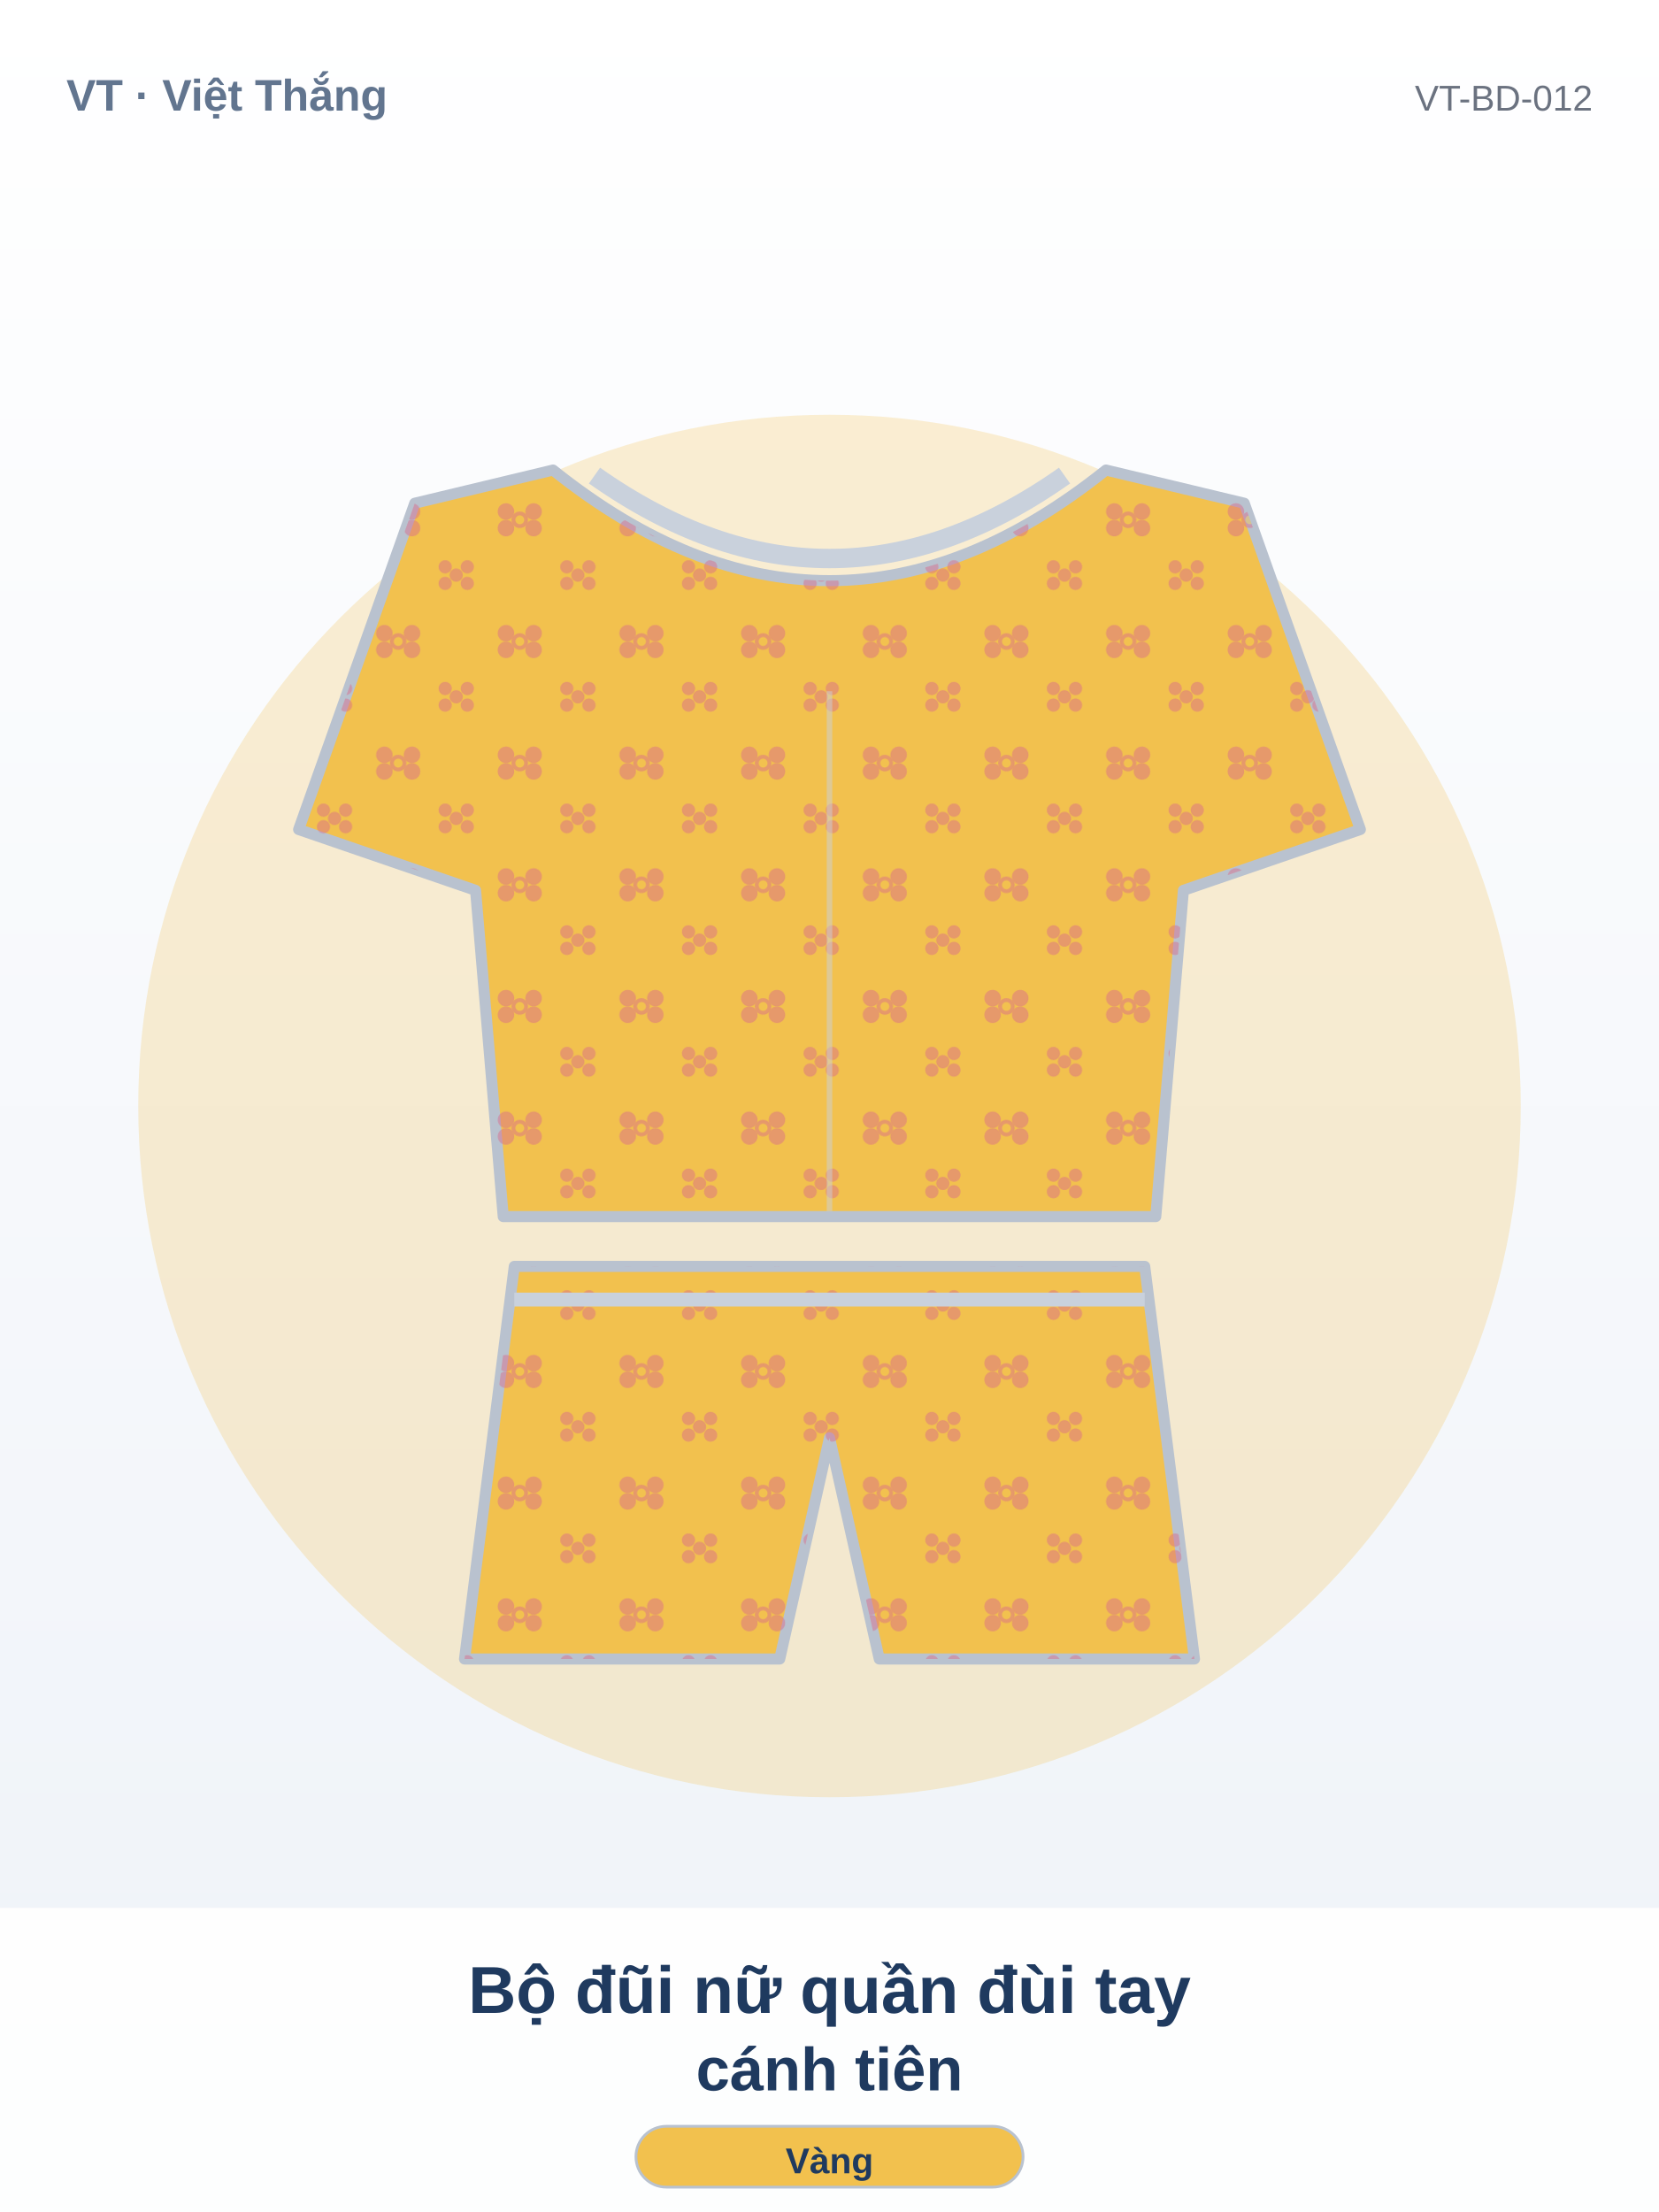
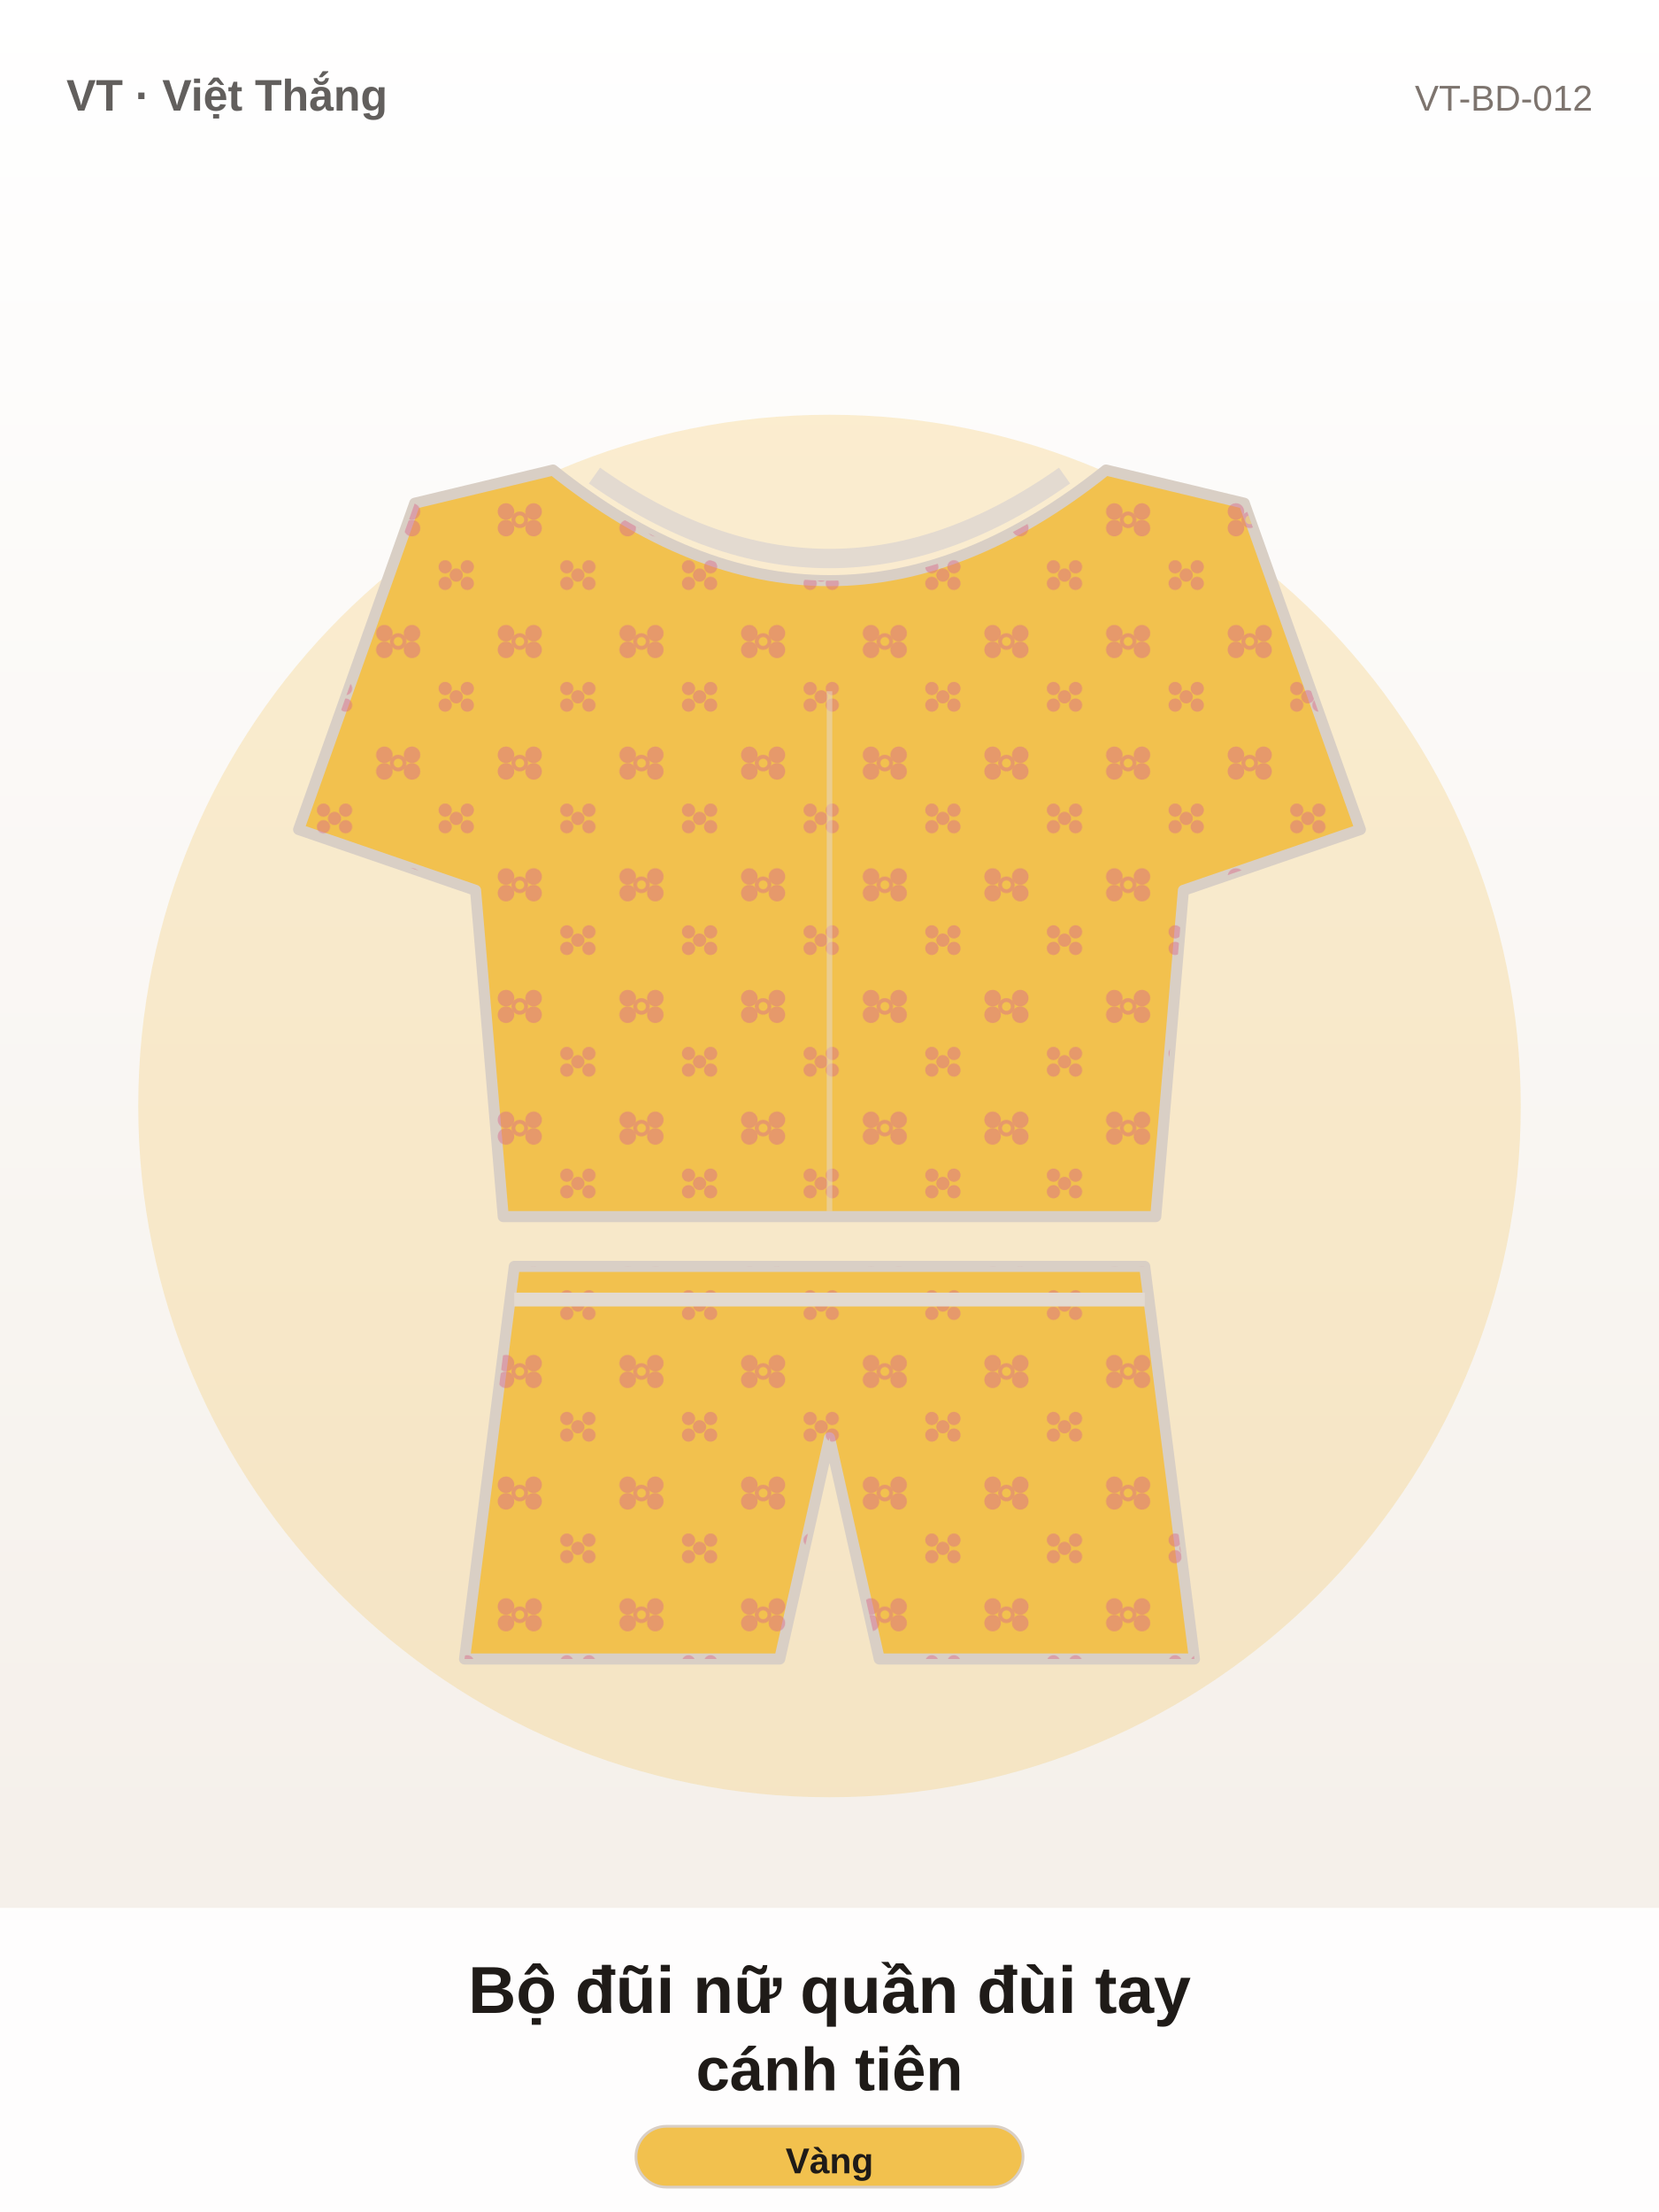
<svg xmlns="http://www.w3.org/2000/svg" width="600" height="800" viewBox="0 0 600 800">
  <defs>
    <linearGradient id="bg" x1="0" y1="0" x2="0" y2="1">
      <stop offset="0" stop-color="#FFFFFF" />
-       <stop offset="1" stop-color="#EEF2F8" />
+       <stop offset="1" stop-color="#F3EDE6" />
    </linearGradient>
    <pattern id="pat" width="44" height="44" patternUnits="userSpaceOnUse">
      <g fill="#D96C8A" opacity="0.55">
        <circle cx="12" cy="12" r="3" />
        <circle cx="17" cy="9" r="3" />
        <circle cx="17" cy="15" r="3" />
        <circle cx="7" cy="9" r="3" />
        <circle cx="7" cy="15" r="3" />
        <circle cx="12" cy="12" r="1.6" fill="#F2C14E" />
        <circle cx="33" cy="32" r="2.4" />
        <circle cx="37" cy="29" r="2.4" />
        <circle cx="37" cy="35" r="2.4" />
        <circle cx="29" cy="29" r="2.4" />
        <circle cx="29" cy="35" r="2.4" />
      </g>
    </pattern>
  </defs>
  <rect width="600" height="800" fill="url(#bg)" />
  <circle cx="300" cy="400" r="250" fill="#F2C14E" opacity="0.25" />
  <g transform="translate(300,460) scale(1) translate(-300,-460)">
-     <path d="M200,170 L150,182 L108,300 L172,322 L182,440 L418,440 L428,322 L492,300 L450,182 L400,170 Q300,250 200,170 Z" fill="#F2C14E" stroke="#B9C2CF" stroke-width="4" stroke-linejoin="round" />
+     <path d="M200,170 L150,182 L108,300 L172,322 L182,440 L418,440 L428,322 L492,300 L450,182 L400,170 Q300,250 200,170 Z" fill="#F2C14E" stroke="#D9CFC5" stroke-width="4" stroke-linejoin="round" />
    <path d="M200,170 L150,182 L108,300 L172,322 L182,440 L418,440 L428,322 L492,300 L450,182 L400,170 Q300,250 200,170 Z" fill="url(#pat)" opacity="0.85" />
-     <path d="M215,172 Q300,232 385,172" fill="none" stroke="#C9D1DC" stroke-width="7" />
-     <path d="M300,250 L300,438" stroke="#C9D1DC" stroke-width="2" opacity="0.5" />
+     <path d="M215,172 Q300,232 385,172" fill="none" stroke="#E3DAD0" stroke-width="7" />
+     <path d="M300,250 L300,438" stroke="#E3DAD0" stroke-width="2" opacity="0.5" />
    <g transform="translate(0,0)">
-       <path d="M186,458 L414,458 L432,600 L318,600 L300,520 L282,600 L168,600 Z" fill="#F2C14E" stroke="#B9C2CF" stroke-width="4" stroke-linejoin="round" />
+       <path d="M186,458 L414,458 L432,600 L318,600 L300,520 L282,600 L168,600 Z" fill="#F2C14E" stroke="#D9CFC5" stroke-width="4" stroke-linejoin="round" />
      <path d="M186,458 L414,458 L432,600 L318,600 L300,520 L282,600 L168,600 Z" fill="url(#pat)" opacity="0.85" />
-       <path d="M186,470 L414,470" stroke="#C9D1DC" stroke-width="5" />
+       <path d="M186,470 L414,470" stroke="#E3DAD0" stroke-width="5" />
    </g>
  </g>
  <rect x="0" y="690" width="600" height="110" fill="#FFFFFF" opacity="0.9" />
-   <text x="300" y="728" text-anchor="middle" font-family="Segoe UI, Arial, sans-serif" font-size="24" font-weight="700" fill="#1F3A5F">Bộ đũi nữ quần đùi tay</text>
-   <text x="300" y="756" text-anchor="middle" font-family="Segoe UI, Arial, sans-serif" font-size="22" font-weight="600" fill="#1F3A5F">cánh tiên</text>
+   <text x="300" y="728" text-anchor="middle" font-family="Segoe UI, Arial, sans-serif" font-size="24" font-weight="700" fill="#1F1B18">Bộ đũi nữ quần đùi tay</text>
+   <text x="300" y="756" text-anchor="middle" font-family="Segoe UI, Arial, sans-serif" font-size="22" font-weight="600" fill="#1F1B18">cánh tiên</text>
  <g transform="translate(300,782)">
-     <rect x="-70" y="-13" width="140" height="22" rx="11" fill="#F2C14E" stroke="#B9C2CF" stroke-width="1" />
-     <text y="4" text-anchor="middle" font-family="Segoe UI, Arial, sans-serif" font-size="13" font-weight="600" fill="#1F3A5F">Vàng</text>
+     <rect x="-70" y="-13" width="140" height="22" rx="11" fill="#F2C14E" stroke="#D9CFC5" stroke-width="1" />
+     <text y="4" text-anchor="middle" font-family="Segoe UI, Arial, sans-serif" font-size="13" font-weight="600" fill="#1F1B18">Vàng</text>
  </g>
-   <text x="24" y="40" font-family="Segoe UI, Arial, sans-serif" font-size="16" font-weight="800" fill="#1F3A5F" opacity="0.7">VT · Việt Thắng</text>
-   <text x="576" y="40" text-anchor="end" font-family="Segoe UI, Arial, sans-serif" font-size="13" fill="#6b7280">VT-BD-012</text>
+   <text x="24" y="40" font-family="Segoe UI, Arial, sans-serif" font-size="16" font-weight="800" fill="#1F1B18" opacity="0.7">VT · Việt Thắng</text>
+   <text x="576" y="40" text-anchor="end" font-family="Segoe UI, Arial, sans-serif" font-size="13" fill="#7D746E">VT-BD-012</text>
</svg>
